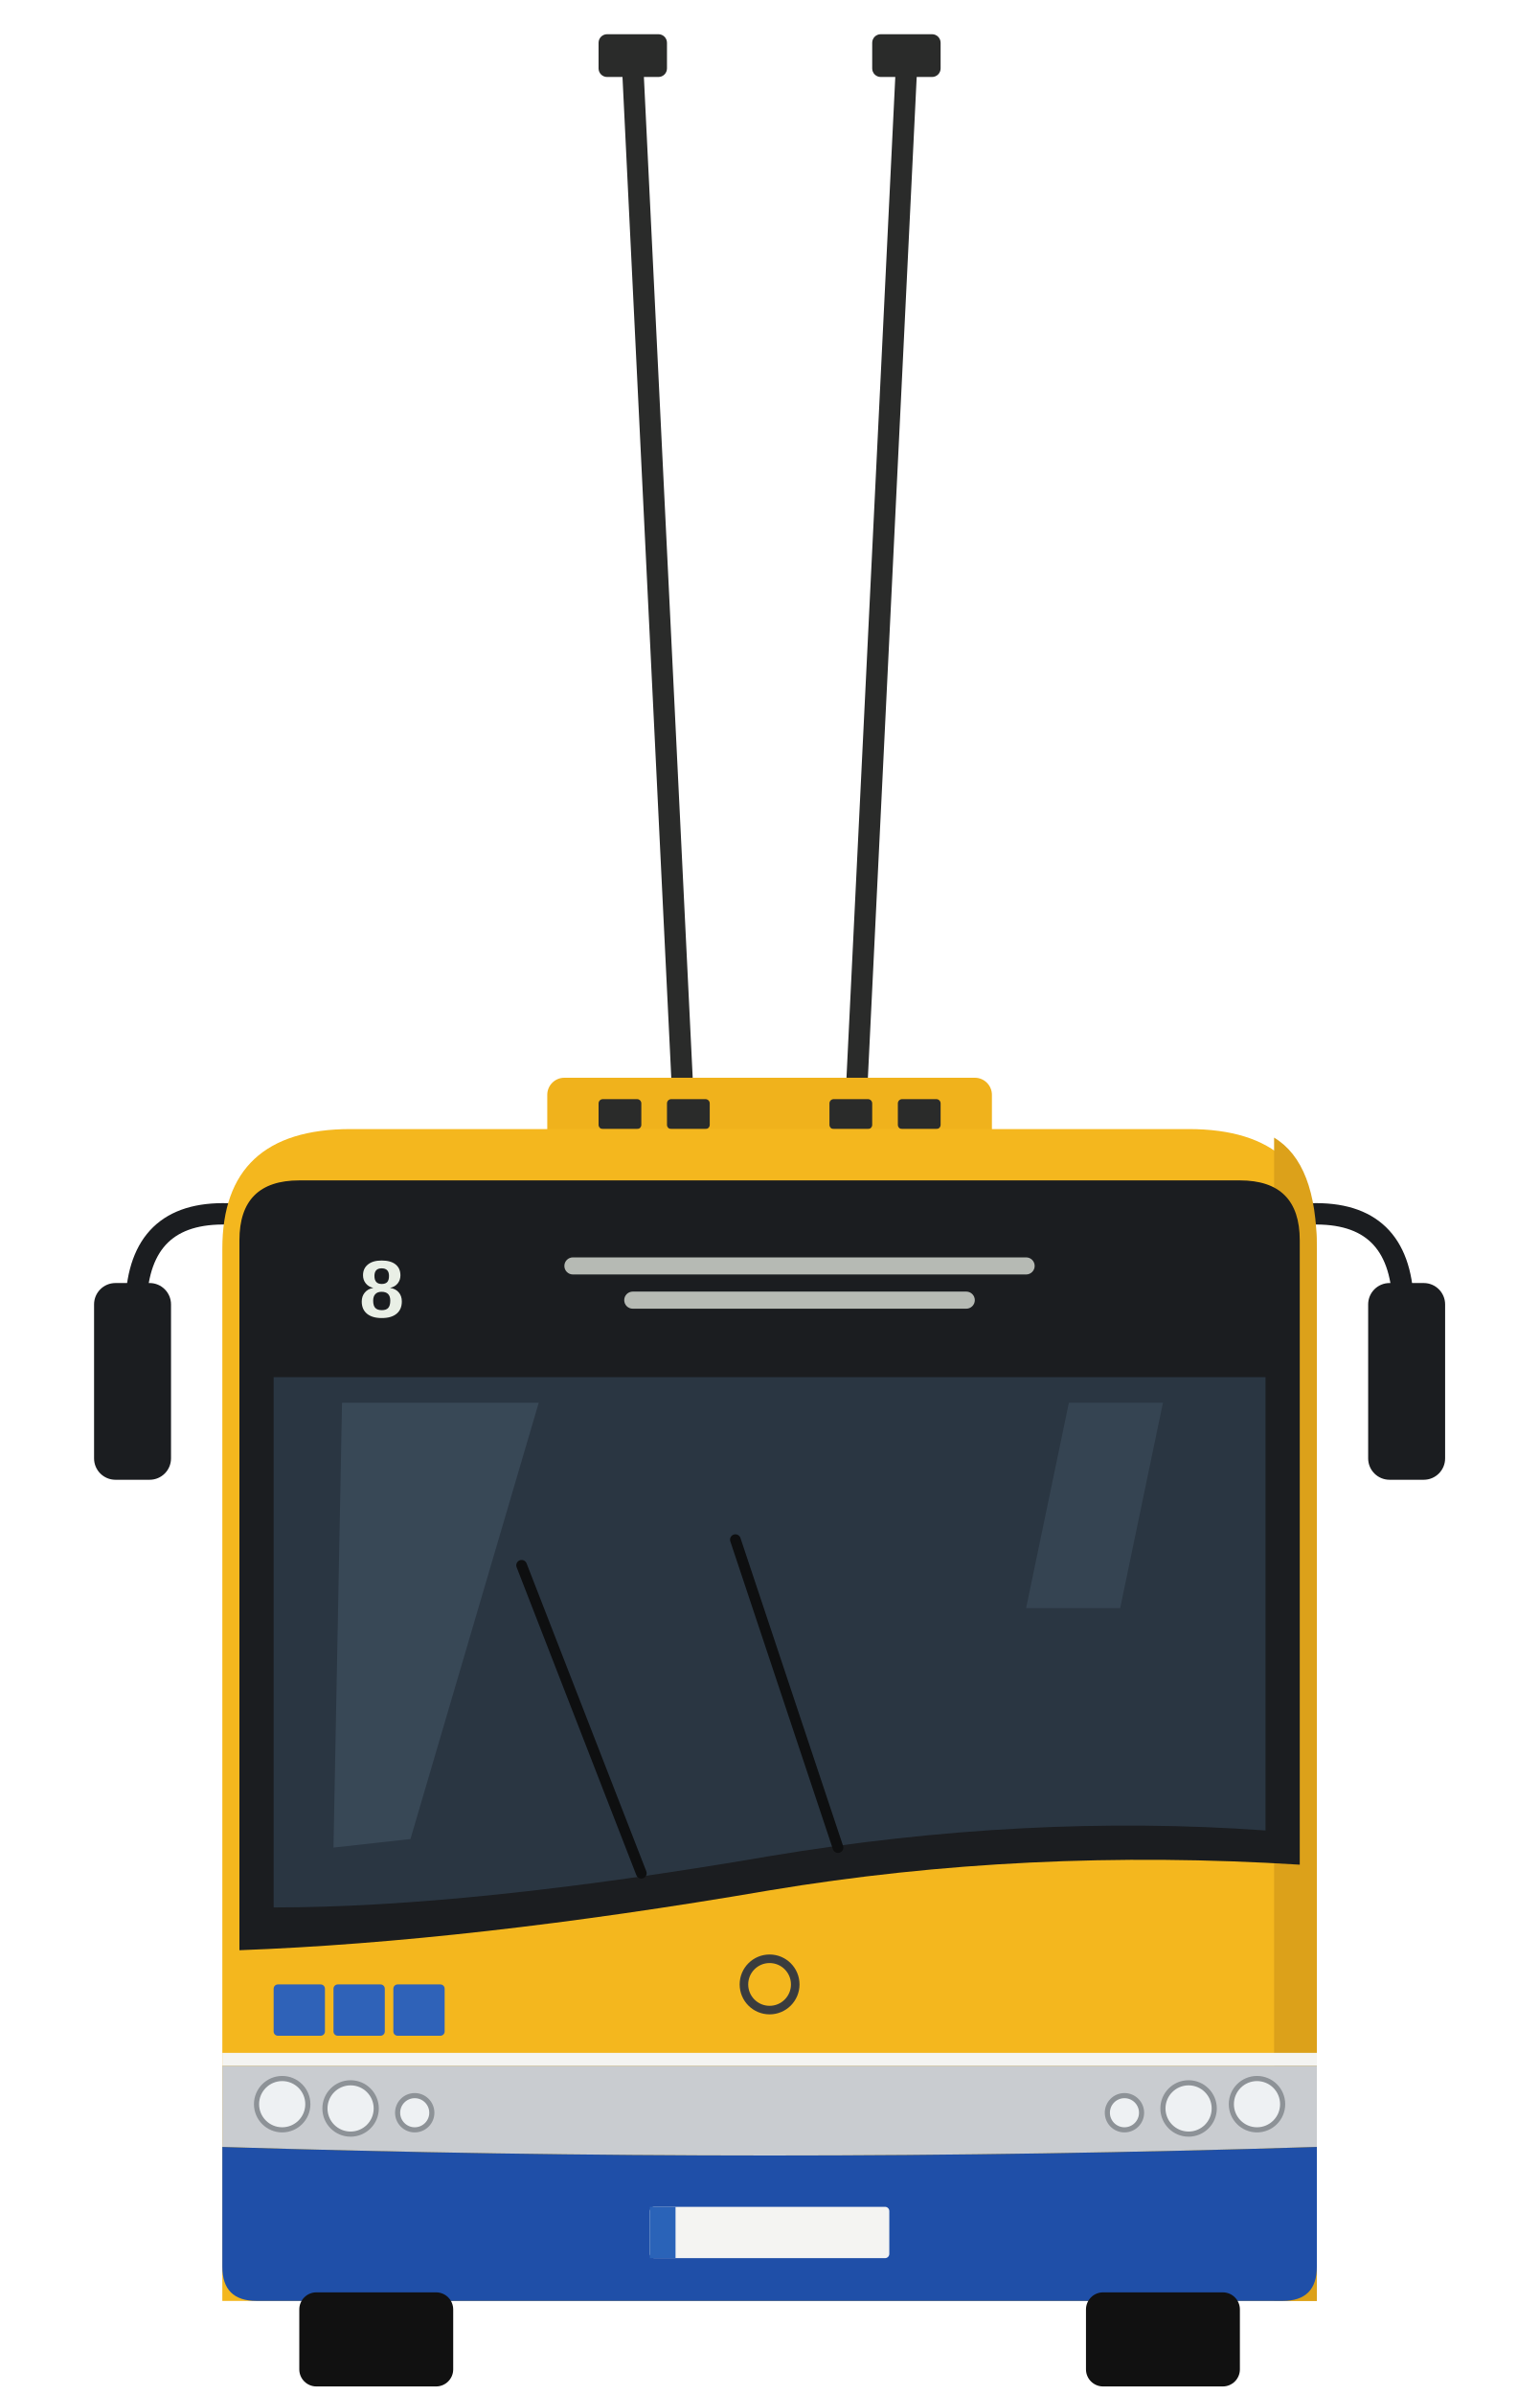
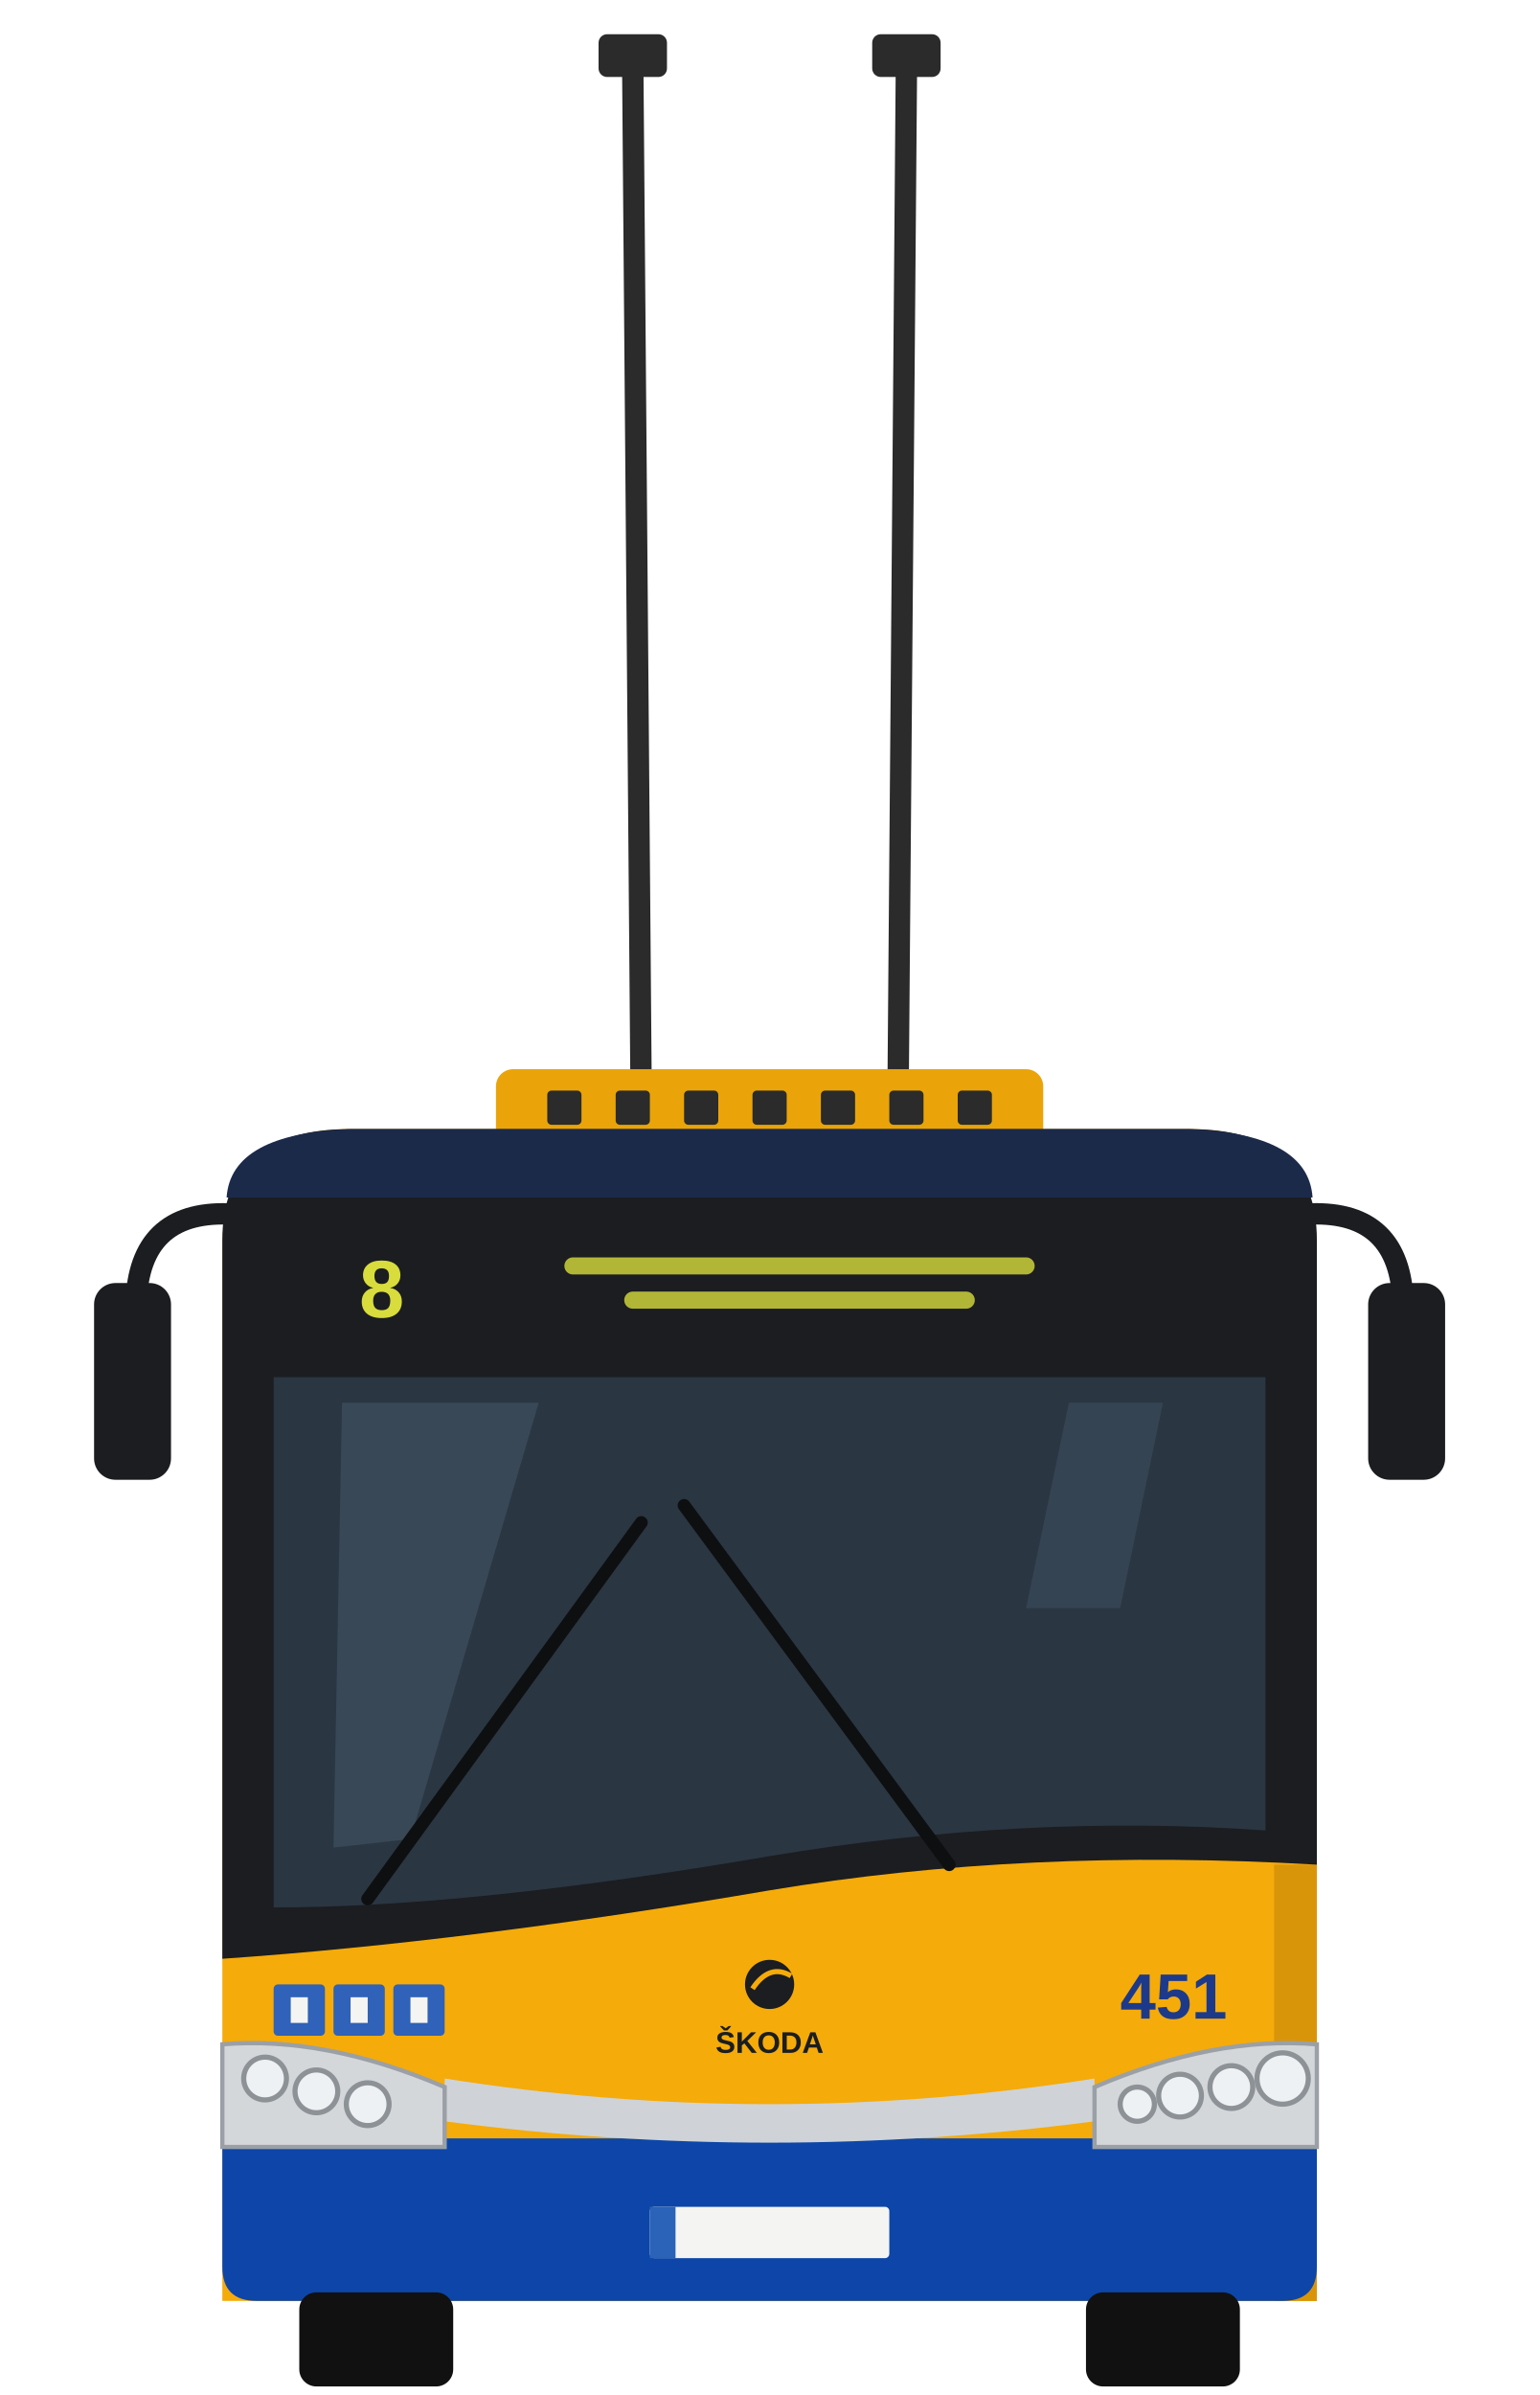
<svg xmlns="http://www.w3.org/2000/svg" viewBox="0 0 360 560">
  <g stroke="#2a2b2a" stroke-linecap="round" fill="none">
-     <path d="M160 262 L148 16" stroke-width="5" />
-     <path d="M200 262 L212 16" stroke-width="5" />
+     <path d="M150 262 L148 16" stroke-width="5" />
+     <path d="M210 262 L212 16" stroke-width="5" />
  </g>
  <rect x="140" y="8" width="16" height="10" rx="2" fill="#2a2b2a" />
  <rect x="204" y="8" width="16" height="10" rx="2" fill="#2a2b2a" />
  <g transform="translate(0 240)">
    <path d="M56 44 Q34 42 32 62" stroke="#1b1d20" stroke-width="5" fill="none" />
    <rect x="22" y="60" width="18" height="46" rx="5" fill="#1b1d20" />
    <path d="M304 44 Q326 42 328 62" stroke="#1b1d20" stroke-width="5" fill="none" />
    <rect x="320" y="60" width="18" height="46" rx="5" fill="#1b1d20" />
-     <rect x="128" y="12" width="104" height="18" rx="4" fill="#f0b21c" />
+     <rect x="116" y="10" width="128" height="20" rx="4" fill="#eaa409" />
    <g fill="#2a2b2a">
-       <rect x="140" y="17" width="10" height="7" rx="1" />
-       <rect x="156" y="17" width="10" height="7" rx="1" />
-       <rect x="194" y="17" width="10" height="7" rx="1" />
-       <rect x="210" y="17" width="10" height="7" rx="1" />
+       <rect x="128" y="15" width="8" height="8" rx="1" />
+       <rect x="144" y="15" width="8" height="8" rx="1" />
+       <rect x="160" y="15" width="8" height="8" rx="1" />
+       <rect x="176" y="15" width="8" height="8" rx="1" />
+       <rect x="192" y="15" width="8" height="8" rx="1" />
+       <rect x="208" y="15" width="8" height="8" rx="1" />
+       <rect x="224" y="15" width="8" height="8" rx="1" />
    </g>
-     <path d="M52 298 V52 Q52 24 82 24 H278 Q308 24 308 52 V298 Z" fill="#f4b71e" />
-     <path d="M298 26 Q308 32 308 52 V298 H298 Z" fill="#dca11a" />
-     <path d="M56 216 V50 Q56 36 70 36 H290 Q304 36 304 50 V196 Q240 192 180 202 Q110 214 56 216 Z" fill="#1b1d20" />
-     <text x="84" y="68" font-family="Arial, sans-serif" font-size="19" font-weight="bold" fill="#e9efe6">8</text>
-     <g fill="#e9efe6" opacity=".75">
+     <path d="M52 298 V52 Q52 24 82 24 H278 Q308 24 308 52 V298 Z" fill="#f5ab0a" />
+     <path d="M298 196 H308 V298 H298 Z" fill="#d9950a" />
+     <path d="M52 218 V50 Q52 24 82 24 H278 Q308 24 308 50 V196 Q240 192 180 202 Q110 214 52 218 Z" fill="#1b1d20" />
+     <path d="M53 40 Q54 25 82 24 H278 Q306 25 307 40 Z" fill="#1c2a4a" />
+     <text x="84" y="68" font-family="Arial, sans-serif" font-size="19" font-weight="bold" fill="#d8dc3c">8</text>
+     <g fill="#d8dc3c" opacity=".8">
      <rect x="132" y="54" width="110" height="4" rx="2" />
      <rect x="146" y="62" width="82" height="4" rx="2" />
    </g>
    <path d="M64 82 H296 V188 Q240 184 180 194 Q110 206 64 206 Z" fill="#2a3642" />
    <path d="M80 88 L126 88 L96 190 L78 192 Z" fill="#46596a" opacity=".5" />
    <path d="M250 88 L272 88 L262 136 L240 136 Z" fill="#46596a" opacity=".4" />
-     <g stroke="#0e0f10" stroke-width="2.5" stroke-linecap="round">
-       <path d="M150 198 L122 126" />
-       <path d="M196 192 L172 120" />
+     <g stroke="#0e0f10" stroke-width="3" stroke-linecap="round">
+       <path d="M86 204 L150 116" />
+       <path d="M222 196 L160 112" />
    </g>
-     <circle cx="180" cy="224" r="6" fill="none" stroke="#3a3c3e" stroke-width="2" />
+     <circle cx="180" cy="224" r="6.5" fill="#1b1d20" stroke="#f5ab0a" stroke-width="1.5" />
+     <path d="M176 225 Q180 219 185 222" stroke="#f5ab0a" stroke-width="1.2" fill="none" />
+     <text x="180" y="240" text-anchor="middle" font-family="Arial, sans-serif" font-size="7" font-weight="bold" fill="#1b1d20">ŠKODA</text>
+     <text x="262" y="232" font-family="Arial, sans-serif" font-size="15" font-weight="bold" fill="#1d3a8a">451</text>
    <g fill="#2f62b8">
      <rect x="64" y="224" width="12" height="12" rx="1" />
      <rect x="78" y="224" width="12" height="12" rx="1" />
      <rect x="92" y="224" width="12" height="12" rx="1" />
    </g>
-     <rect x="52" y="240" width="256" height="3" fill="#f4f4f2" />
-     <path d="M52 243 H308 V262 Q180 266 52 262 Z" fill="#c9ccd0" />
-     <g fill="#eef1f3" stroke="#8d9297" stroke-width="1.2">
-       <circle cx="66" cy="252" r="6" />
-       <circle cx="82" cy="253" r="6" />
-       <circle cx="97" cy="254" r="4" />
-       <circle cx="294" cy="252" r="6" />
-       <circle cx="278" cy="253" r="6" />
-       <circle cx="263" cy="254" r="4" />
+     <g fill="#f4f4f2">
+       <rect x="68" y="227" width="4" height="6" />
+       <rect x="82" y="227" width="4" height="6" />
+       <rect x="96" y="227" width="4" height="6" />
    </g>
-     <path d="M52 262 Q180 266 308 262 V290 Q308 298 300 298 H60 Q52 298 52 290 Z" fill="#1f4fa8" />
+     <path d="M52 260 H308 V290 Q308 298 300 298 H60 Q52 298 52 290 Z" fill="#0d46a8" />
    <rect x="152" y="276" width="56" height="12" rx="1" fill="#f4f4f2" />
    <rect x="152" y="276" width="6" height="12" fill="#2a63b8" />
+     <path d="M104 246 Q180 258 256 246 V256 Q180 266 104 256 Z" fill="#cfd3d7" />
+     <path d="M52 238 Q76 236 104 248 V262 H52 Z" fill="#d4d7da" stroke="#9aa0a6" stroke-width="1" />
+     <path d="M308 238 Q284 236 256 248 V262 H308 Z" fill="#d4d7da" stroke="#9aa0a6" stroke-width="1" />
+     <g fill="#eef1f3" stroke="#8d9297" stroke-width="1.2">
+       <circle cx="62" cy="246" r="5" />
+       <circle cx="74" cy="249" r="5" />
+       <circle cx="86" cy="252" r="5" />
+       <circle cx="300" cy="246" r="6" />
+       <circle cx="288" cy="248" r="5" />
+       <circle cx="276" cy="250" r="5" />
+       <circle cx="266" cy="252" r="4" />
+     </g>
    <rect x="70" y="296" width="36" height="22" rx="4" fill="#111" />
    <rect x="254" y="296" width="36" height="22" rx="4" fill="#111" />
  </g>
</svg>
